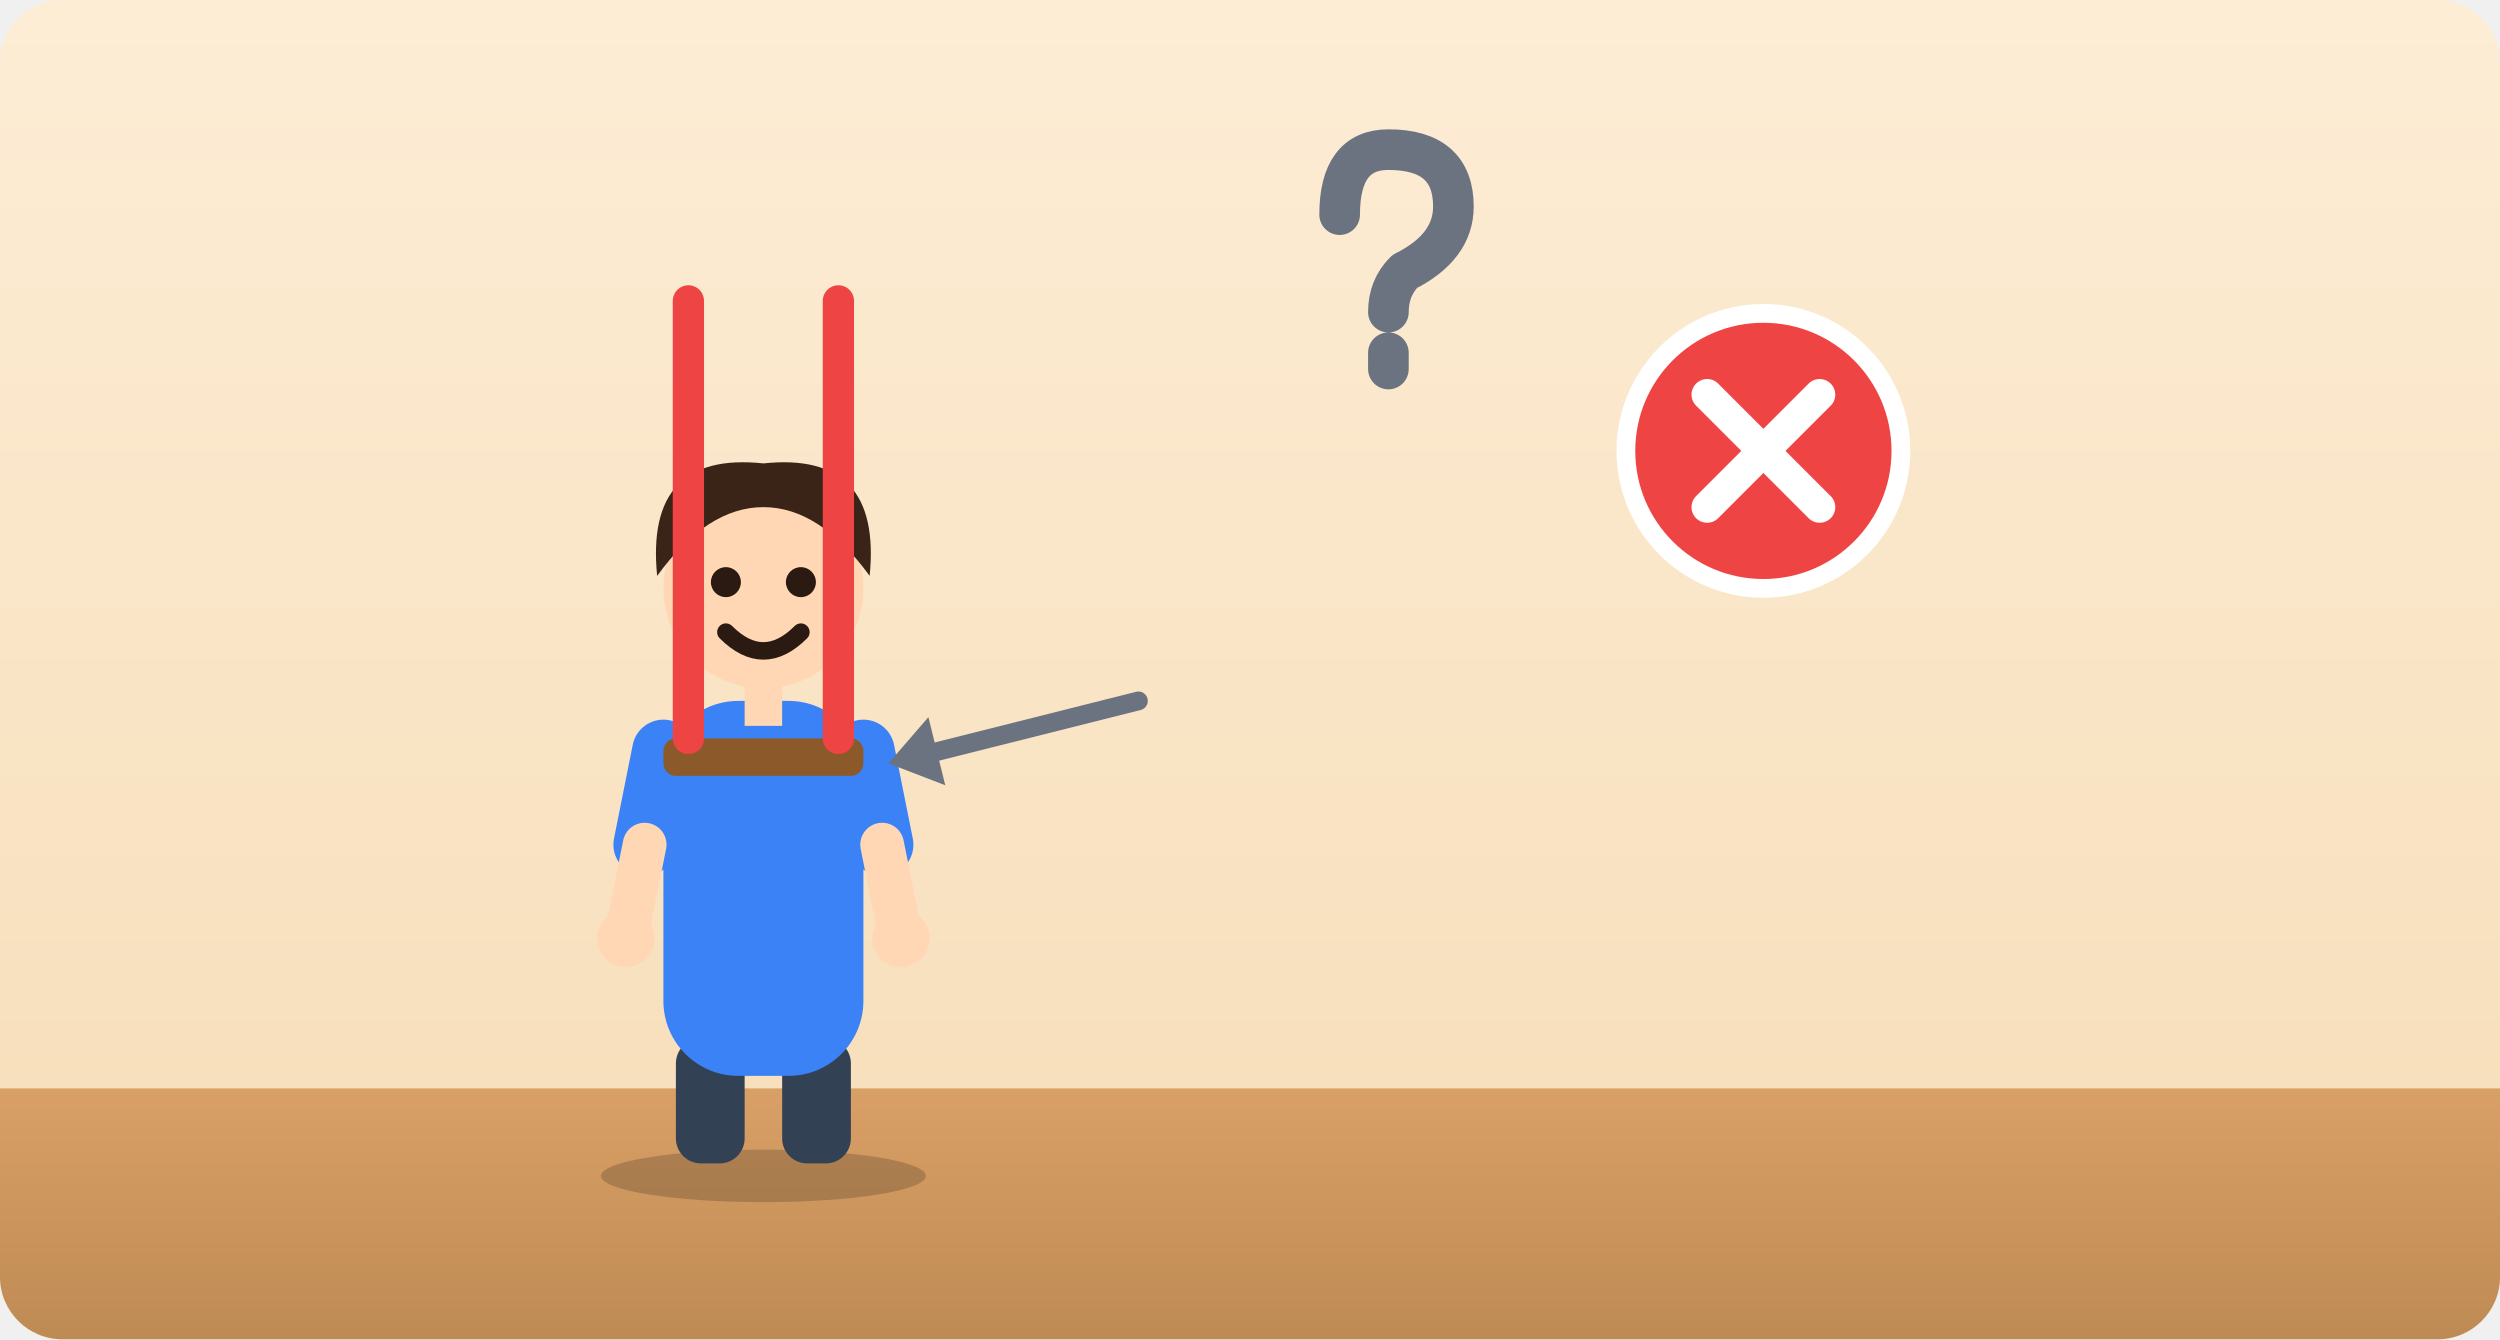
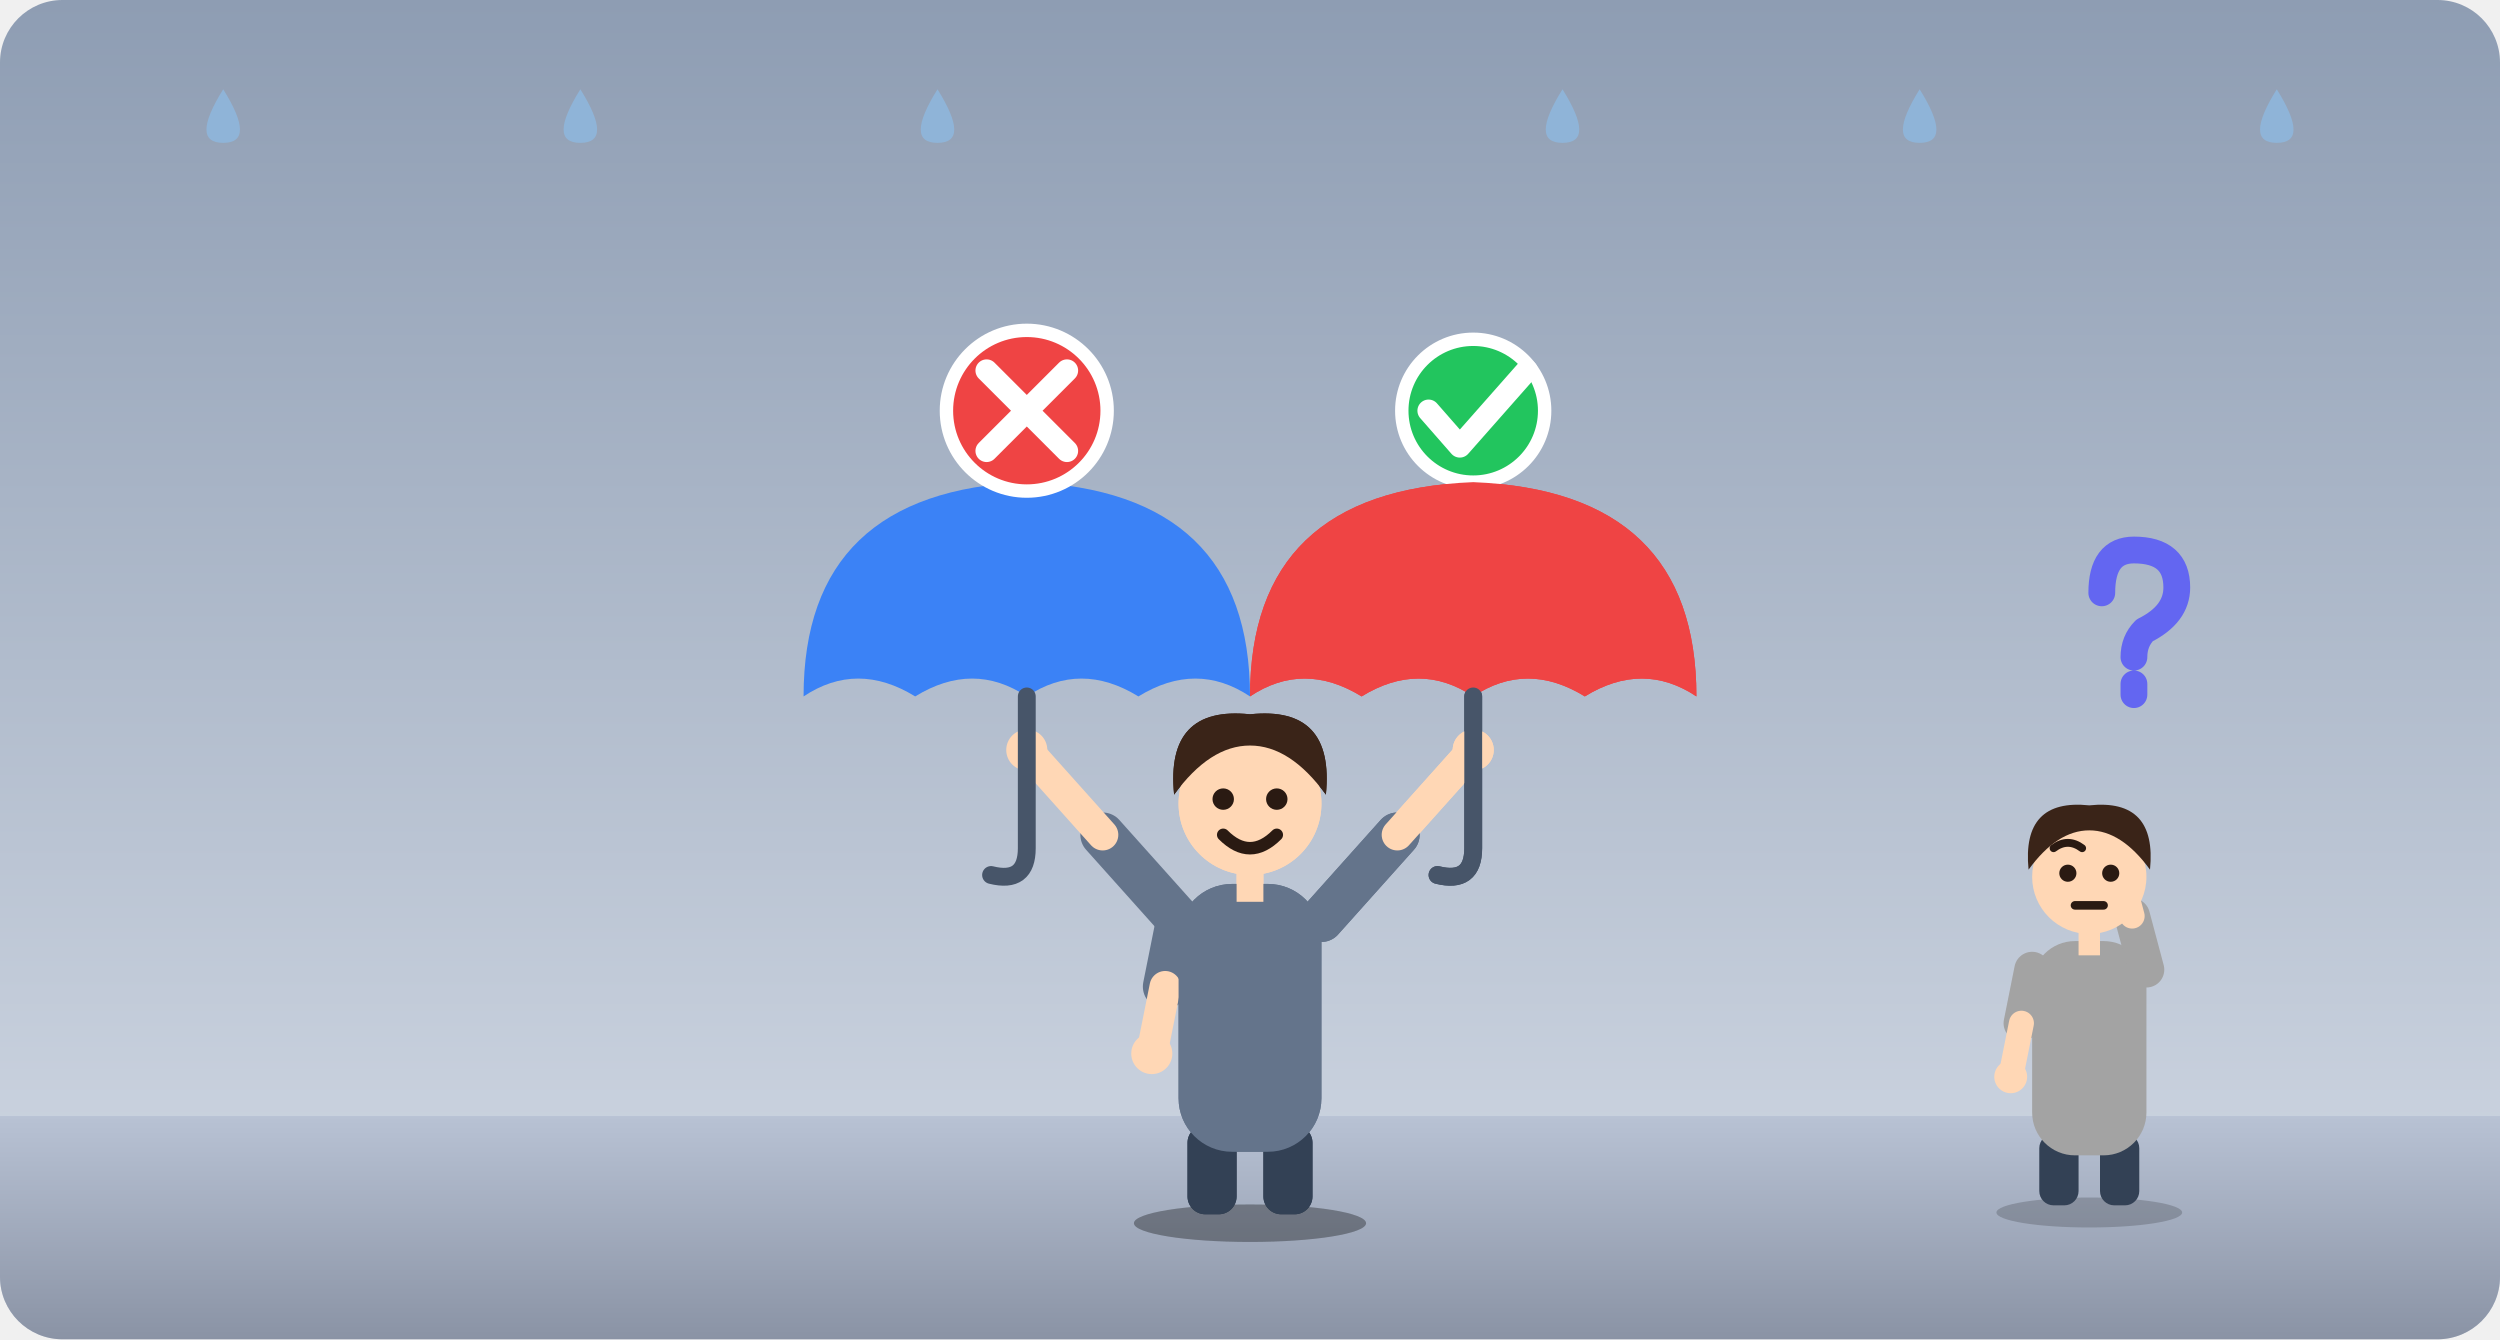
- <svg xmlns="http://www.w3.org/2000/svg" data-n="3" data-t="1" data-c="#6b7280" viewBox="0 0 560 300" role="img" aria-label="허리띠를 하고도 멜빵까지 이중으로 해서 쓸모없이 불필요한 중복">
+ <svg xmlns="http://www.w3.org/2000/svg" data-n="3" data-t="1" data-c="#6b7280" viewBox="0 0 560 300" role="img" aria-label="우산 하나면 충분한데 하나를 더 펴 든다 — 쓸데없이 중복되는">
  <defs>
    <clipPath id="redundant_clip">
      <rect width="560" height="300" rx="14" />
    </clipPath>
    <linearGradient id="redundant_sky" x1="0" y1="0" x2="0" y2="1">
-       <stop offset="0" stop-color="#fff3e0" />
-       <stop offset="1" stop-color="#f6dcb6" />
+       <stop offset="0" stop-color="#8e9db3" />
+       <stop offset="1" stop-color="#d4dbe6" />
    </linearGradient>
    <linearGradient id="redundant_gr" x1="0" y1="0" x2="0" y2="1">
-       <stop offset="0" stop-color="#d9a066" />
-       <stop offset="1" stop-color="#b98650" />
+       <stop offset="0" stop-color="#b8c2d4" />
+       <stop offset="1" stop-color="#8a93a5" />
    </linearGradient>
  </defs>
  <g clip-path="url(#redundant_clip)">
-     <g transform="translate(-221 -109) scale(1.4)">
-       <rect width="560" height="300" fill="url(#redundant_sky)" />
-       <rect x="0" y="252" width="560" height="48" fill="url(#redundant_gr)" />
-       <g class="vs up" data-s="1">
-         <g transform="translate(280 254)">
-           <ellipse cx="0" cy="12" rx="26" ry="4.2" fill="#000" fill-opacity="0.18" />
-           <rect x="-14" y="-10" width="11" height="20" rx="4" fill="#334155" />
-           <rect x="3" y="-10" width="11" height="20" rx="4" fill="#334155" />
-           <rect x="-16" y="-64" width="32" height="60" rx="12" fill="#3b82f6" />
-           <path d="M-16 -56L-19 -41" fill="none" stroke="#3b82f6" stroke-width="10" stroke-linecap="round" stroke-linejoin="round" />
-           <path d="M-19 -41L-22 -26" fill="none" stroke="#ffd7b5" stroke-width="7" stroke-linecap="round" stroke-linejoin="round" />
-           <circle cx="-22" cy="-26" r="4.6" fill="#ffd7b5" />
-           <path d="M16 -56L19 -41" fill="none" stroke="#3b82f6" stroke-width="10" stroke-linecap="round" stroke-linejoin="round" />
-           <path d="M19 -41L22 -26" fill="none" stroke="#ffd7b5" stroke-width="7" stroke-linecap="round" stroke-linejoin="round" />
-           <circle cx="22" cy="-26" r="4.6" fill="#ffd7b5" />
-           <rect x="-3" y="-68" width="6" height="8" fill="#ffd7b5" />
-           <circle cx="0" cy="-82" r="16" fill="#ffd7b5" />
-           <path d="M-17 -84Q-19 -104 0 -102Q19 -104 17 -84Q9 -95 0 -95Q-9 -95 -17 -84Z" fill="#3a2418" />
-           <circle cx="-6" cy="-83" r="2.4" fill="#2a1a12" />
-           <circle cx="6" cy="-83" r="2.4" fill="#2a1a12" />
-           <path d="M-6 -75Q0 -69 6 -75" fill="none" stroke="#2a1a12" stroke-width="2.8" stroke-linecap="round" stroke-linejoin="round" />
-         </g>
-         <rect x="264" y="196" width="32" height="6" rx="2" fill="#8c5a2a" />
+     <rect width="560" height="300" fill="url(#redundant_sky)" />
+     <rect x="0" y="250" width="560" height="50" fill="url(#redundant_gr)" />
+     <g fill="#8fb4d8">
+       <path class="a-fall" style="animation-delay:-0s" d="M50 20c-5 8-5 12 0 12s5-4 0-12z" />
+       <path class="a-fall" style="animation-delay:-0.5s" d="M130 20c-5 8-5 12 0 12s5-4 0-12z" />
+       <path class="a-fall" style="animation-delay:-1s" d="M210 20c-5 8-5 12 0 12s5-4 0-12z" />
+       <path class="a-fall" style="animation-delay:-1.5s" d="M350 20c-5 8-5 12 0 12s5-4 0-12z" />
+       <path class="a-fall" style="animation-delay:-2s" d="M430 20c-5 8-5 12 0 12s5-4 0-12z" />
+       <path class="a-fall" style="animation-delay:-2.5s" d="M510 20c-5 8-5 12 0 12s5-4 0-12z" />
+     </g>
+     <g class="vs up" data-s="1" data-e="1">
+       <g transform="translate(280 262)">
+         <ellipse cx="0" cy="12" rx="26" ry="4.2" fill="#000" fill-opacity="0.18" />
+         <rect x="-14" y="-10" width="11" height="20" rx="4" fill="#334155" />
+         <rect x="3" y="-10" width="11" height="20" rx="4" fill="#334155" />
+         <rect x="-16" y="-64" width="32" height="60" rx="12" fill="#64748b" />
+         <path d="M-16 -56L-19 -41" fill="none" stroke="#64748b" stroke-width="10" stroke-linecap="round" stroke-linejoin="round" />
+         <path d="M-19 -41L-22 -26" fill="none" stroke="#ffd7b5" stroke-width="7" stroke-linecap="round" stroke-linejoin="round" />
+         <circle cx="-22" cy="-26" r="4.6" fill="#ffd7b5" />
+         <path d="M16 -56L33 -75" fill="none" stroke="#64748b" stroke-width="10" stroke-linecap="round" stroke-linejoin="round" />
+         <path d="M33 -75L50 -94" fill="none" stroke="#ffd7b5" stroke-width="7" stroke-linecap="round" stroke-linejoin="round" />
+         <circle cx="50" cy="-94" r="4.6" fill="#ffd7b5" />
+         <rect x="-3" y="-68" width="6" height="8" fill="#ffd7b5" />
+         <circle cx="0" cy="-82" r="16" fill="#ffd7b5" />
+         <path d="M-17 -84Q-19 -104 0 -102Q19 -104 17 -84Q9 -95 0 -95Q-9 -95 -17 -84Z" fill="#3a2418" />
+         <circle cx="-6" cy="-83" r="2.4" fill="#2a1a12" />
+         <circle cx="6" cy="-83" r="2.4" fill="#2a1a12" />
+         <path d="M-6 -75Q0 -69 6 -75" fill="none" stroke="#2a1a12" stroke-width="2.8" stroke-linecap="round" stroke-linejoin="round" />
      </g>
-       <g class="vs wipe-d" data-s="2">
-         <path d="M268 126V196M292 126V196" fill="none" stroke="#ef4444" stroke-width="5" stroke-linecap="round" stroke-linejoin="round" />
+       <g transform="translate(330 156)">
+         <path d="M-50 0Q-50 -46 0 -48Q50 -46 50 0Q38 -8 25 0Q12 -8 0 0Q-12 -8 -25 0Q-38 -8 -50 0Z" fill="#ef4444" />
+         <path d="M0 0V34Q0 42 -8 40" fill="none" stroke="#475569" stroke-width="4" stroke-linecap="round" stroke-linejoin="round" />
      </g>
-       <g class="vs pop" data-s="3">
-         <path d="M372.2 112.2Q372.2 101.8 380 101.8Q390.4 101.8 390.4 110.9Q390.4 117.4 382.6 121.3Q380 123.9 380 127.8M380 134.3V136.9" fill="none" stroke="#6b7280" stroke-width="6.5" stroke-linecap="round" stroke-linejoin="round" />
-         <g transform="translate(440 150)">
-           <circle r="22" fill="#ef4444" stroke="#fff" stroke-width="3" />
-           <path d="M-9 -9L9 9M9 -9L-9 9" stroke="#fff" stroke-width="5" stroke-linecap="round" />
-         </g>
-         <path d="M340 190L307.8 198.1" fill="none" stroke="#6b7280" stroke-width="3" stroke-linecap="round" stroke-linejoin="round" />
-         <path d="M300 200L306.4 192.6L309.1 203.5Z" fill="#6b7280" />
+     </g>
+     <g class="vs pop" data-s="1">
+       <g transform="translate(330 92)">
+         <circle r="16" fill="#22c55e" stroke="#fff" stroke-width="3" />
+         <path d="M-10 0L-3 8L12 -9" stroke="#fff" stroke-width="5" stroke-linecap="round" stroke-linejoin="round" fill="none" />
      </g>
+     </g>
+     <g class="vs up" data-s="2">
+       <g transform="translate(280 262)">
+         <ellipse cx="0" cy="12" rx="26" ry="4.2" fill="#000" fill-opacity="0.18" />
+         <rect x="-14" y="-10" width="11" height="20" rx="4" fill="#334155" />
+         <rect x="3" y="-10" width="11" height="20" rx="4" fill="#334155" />
+         <rect x="-16" y="-64" width="32" height="60" rx="12" fill="#64748b" />
+         <path d="M-16 -56L-33 -75" fill="none" stroke="#64748b" stroke-width="10" stroke-linecap="round" stroke-linejoin="round" />
+         <path d="M-33 -75L-50 -94" fill="none" stroke="#ffd7b5" stroke-width="7" stroke-linecap="round" stroke-linejoin="round" />
+         <circle cx="-50" cy="-94" r="4.6" fill="#ffd7b5" />
+         <path d="M16 -56L33 -75" fill="none" stroke="#64748b" stroke-width="10" stroke-linecap="round" stroke-linejoin="round" />
+         <path d="M33 -75L50 -94" fill="none" stroke="#ffd7b5" stroke-width="7" stroke-linecap="round" stroke-linejoin="round" />
+         <circle cx="50" cy="-94" r="4.6" fill="#ffd7b5" />
+         <rect x="-3" y="-68" width="6" height="8" fill="#ffd7b5" />
+         <circle cx="0" cy="-82" r="16" fill="#ffd7b5" />
+         <path d="M-17 -84Q-19 -104 0 -102Q19 -104 17 -84Q9 -95 0 -95Q-9 -95 -17 -84Z" fill="#3a2418" />
+         <circle cx="-6" cy="-83" r="2.4" fill="#2a1a12" />
+         <circle cx="6" cy="-83" r="2.4" fill="#2a1a12" />
+         <path d="M-6 -75Q0 -69 6 -75" fill="none" stroke="#2a1a12" stroke-width="2.8" stroke-linecap="round" stroke-linejoin="round" />
+       </g>
+       <g transform="translate(330 156)">
+         <path d="M-50 0Q-50 -46 0 -48Q50 -46 50 0Q38 -8 25 0Q12 -8 0 0Q-12 -8 -25 0Q-38 -8 -50 0Z" fill="#ef4444" />
+         <path d="M0 0V34Q0 42 -8 40" fill="none" stroke="#475569" stroke-width="4" stroke-linecap="round" stroke-linejoin="round" />
+       </g>
+       <g transform="translate(230 156)">
+         <path d="M-50 0Q-50 -46 0 -48Q50 -46 50 0Q38 -8 25 0Q12 -8 0 0Q-12 -8 -25 0Q-38 -8 -50 0Z" fill="#3b82f6" />
+         <path d="M0 0V34Q0 42 -8 40" fill="none" stroke="#475569" stroke-width="4" stroke-linecap="round" stroke-linejoin="round" />
+       </g>
+     </g>
+     <g class="vs pop" data-s="3">
+       <g transform="translate(230 92)">
+         <circle r="18" fill="#ef4444" stroke="#fff" stroke-width="3" />
+         <path d="M-9 -9L9 9M9 -9L-9 9" stroke="#fff" stroke-width="5" stroke-linecap="round" />
+       </g>
+       <g transform="translate(468 262) scale(0.8)">
+         <ellipse cx="0" cy="12" rx="26" ry="4.2" fill="#000" fill-opacity="0.18" />
+         <rect x="-14" y="-10" width="11" height="20" rx="4" fill="#334155" />
+         <rect x="3" y="-10" width="11" height="20" rx="4" fill="#334155" />
+         <rect x="-16" y="-64" width="32" height="60" rx="12" fill="#a3a3a3" />
+         <path d="M-16 -56L-19 -41" fill="none" stroke="#a3a3a3" stroke-width="10" stroke-linecap="round" stroke-linejoin="round" />
+         <path d="M-19 -41L-22 -26" fill="none" stroke="#ffd7b5" stroke-width="7" stroke-linecap="round" stroke-linejoin="round" />
+         <circle cx="-22" cy="-26" r="4.6" fill="#ffd7b5" />
+         <path d="M16 -56L12 -71" fill="none" stroke="#a3a3a3" stroke-width="10" stroke-linecap="round" stroke-linejoin="round" />
+         <path d="M12 -71L8 -86" fill="none" stroke="#ffd7b5" stroke-width="7" stroke-linecap="round" stroke-linejoin="round" />
+         <circle cx="8" cy="-86" r="4.6" fill="#ffd7b5" />
+         <rect x="-3" y="-68" width="6" height="8" fill="#ffd7b5" />
+         <circle cx="0" cy="-82" r="16" fill="#ffd7b5" />
+         <path d="M-17 -84Q-19 -104 0 -102Q19 -104 17 -84Q9 -95 0 -95Q-9 -95 -17 -84Z" fill="#3a2418" />
+         <circle cx="-6" cy="-83" r="2.4" fill="#2a1a12" />
+         <circle cx="6" cy="-83" r="2.4" fill="#2a1a12" />
+         <path d="M-10 -90Q-6 -93 -2 -90" fill="none" stroke="#2a1a12" stroke-width="2.2" stroke-linecap="round" stroke-linejoin="round" />
+         <path d="M-4 -74H4" fill="none" stroke="#2a1a12" stroke-width="2.4" stroke-linecap="round" stroke-linejoin="round" />
+       </g>
+       <path d="M470.8 132.8Q470.8 123.2 478 123.2Q487.6 123.2 487.6 131.6Q487.6 137.6 480.4 141.2Q478 143.6 478 147.2M478 153.2V155.6" fill="none" stroke="#6366f1" stroke-width="6" stroke-linecap="round" stroke-linejoin="round" />
    </g>
  </g>
</svg>
